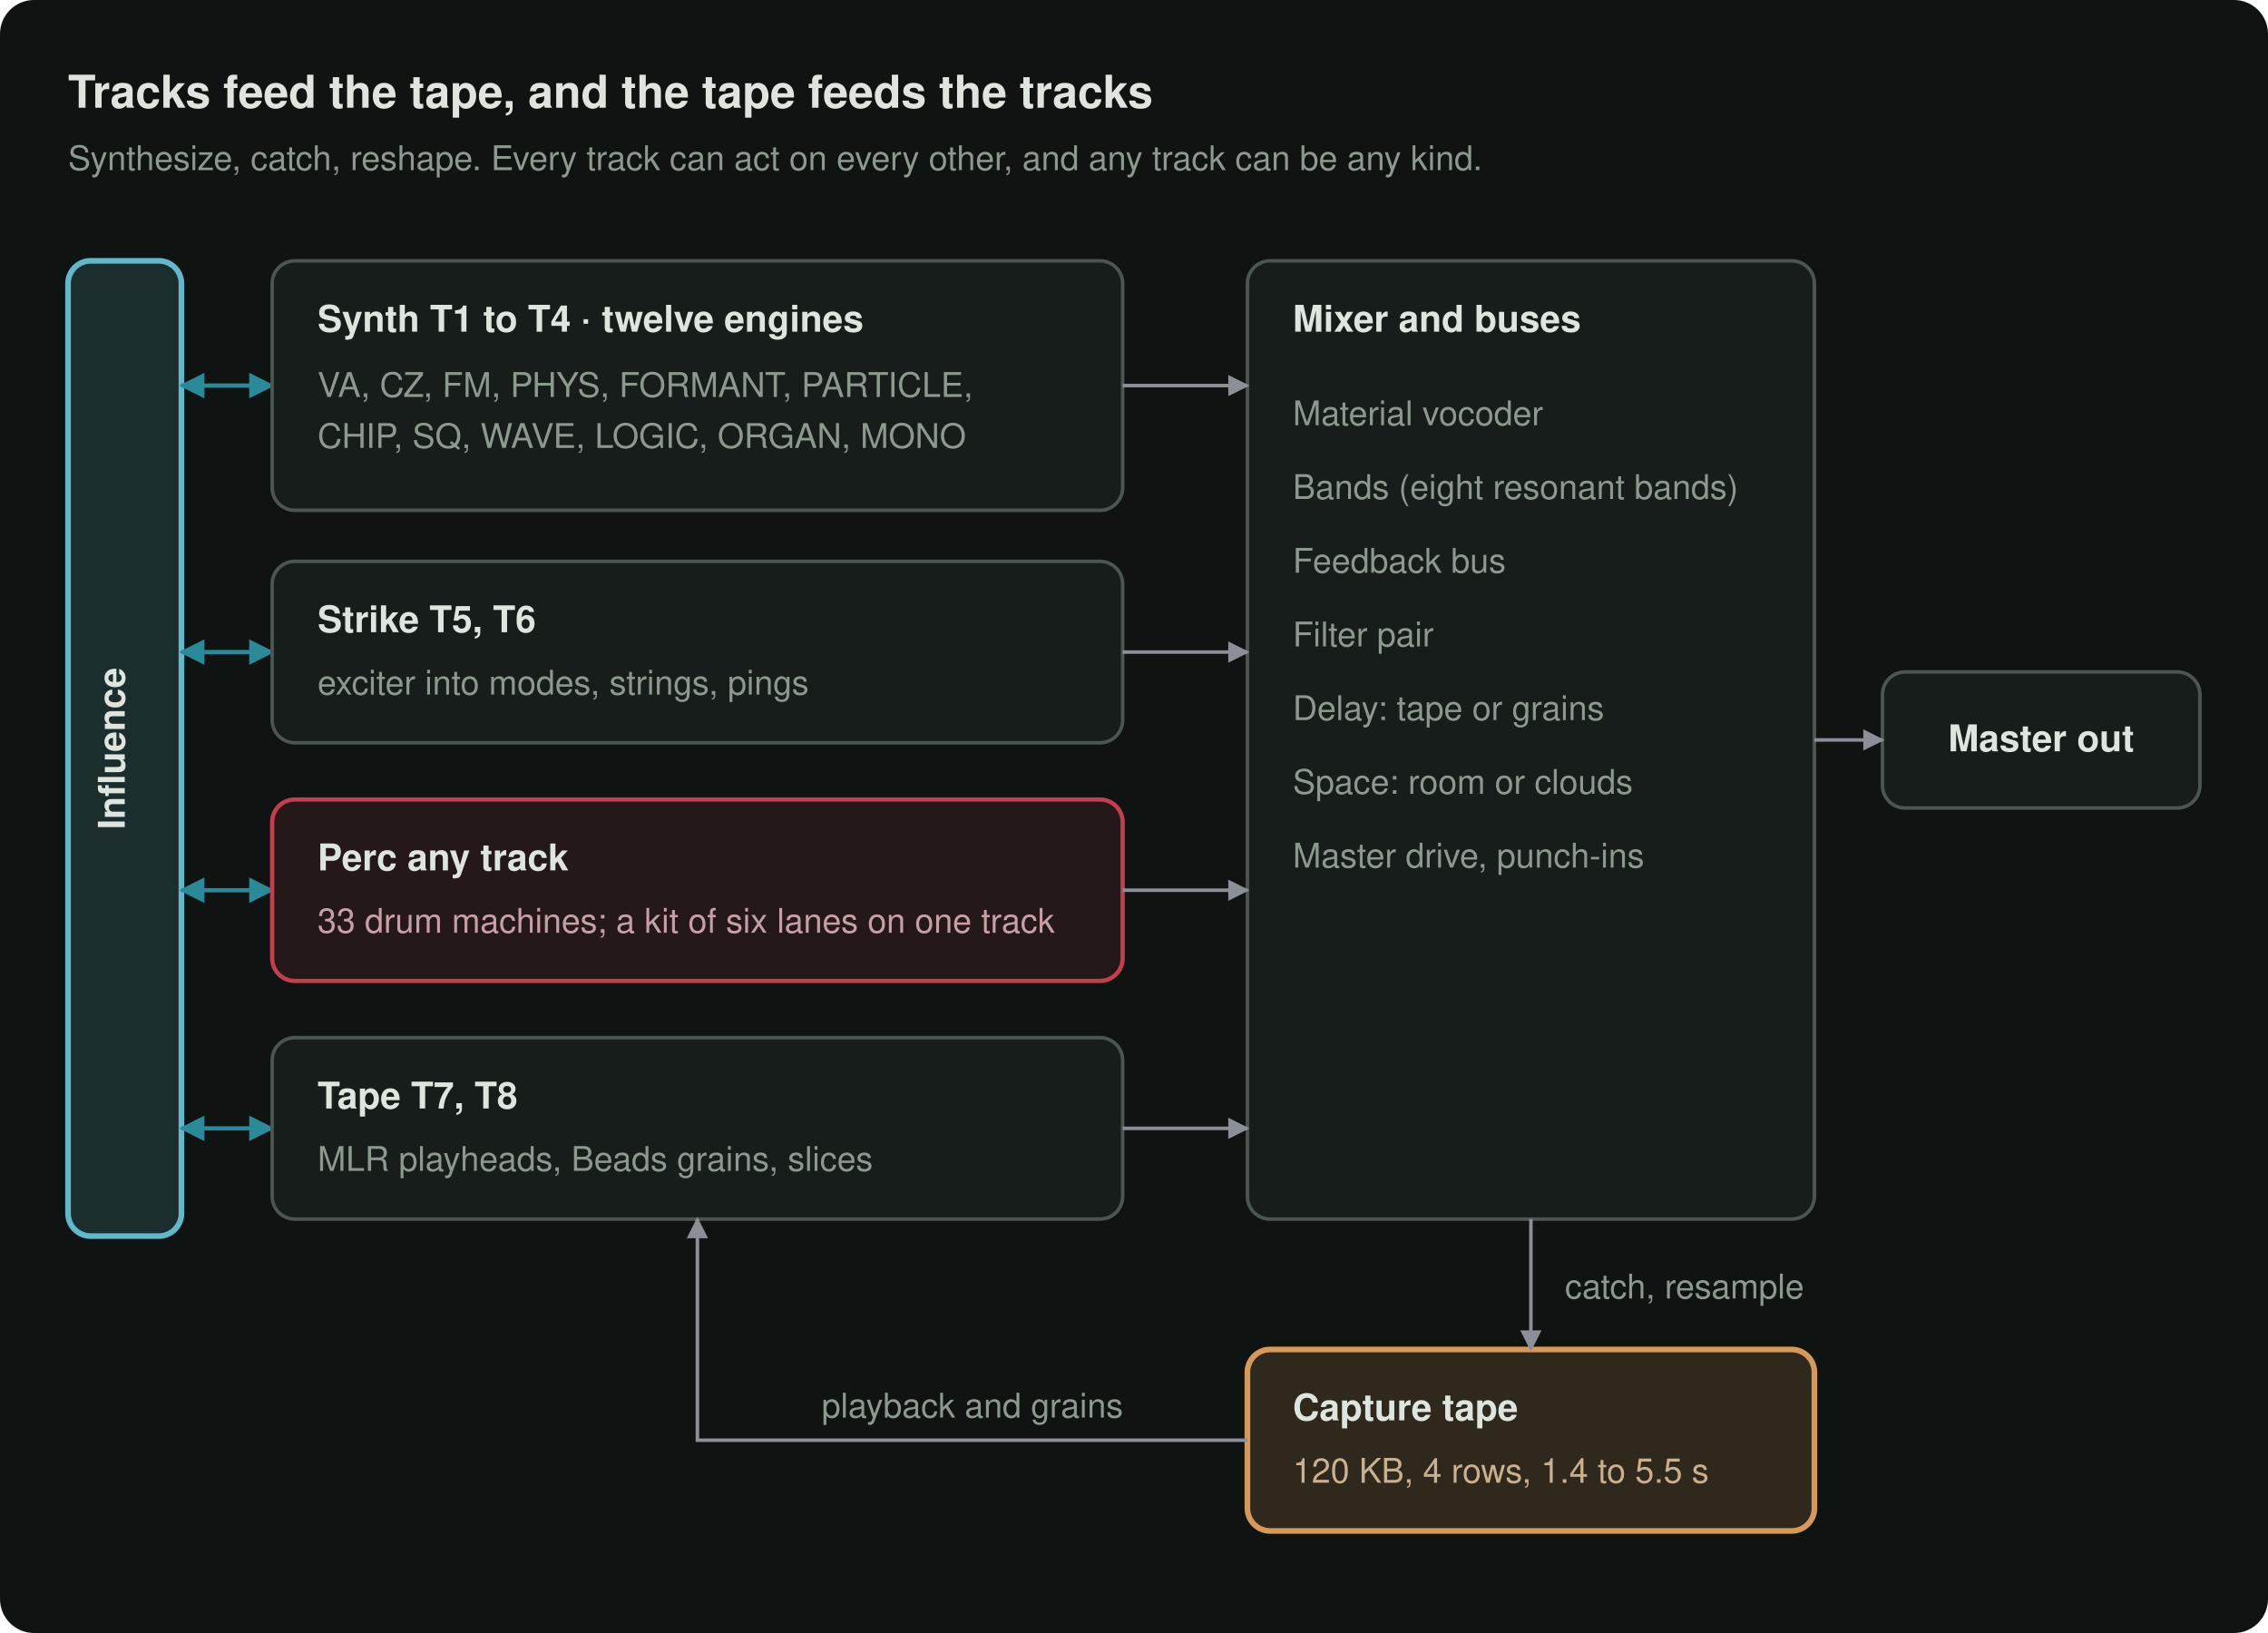
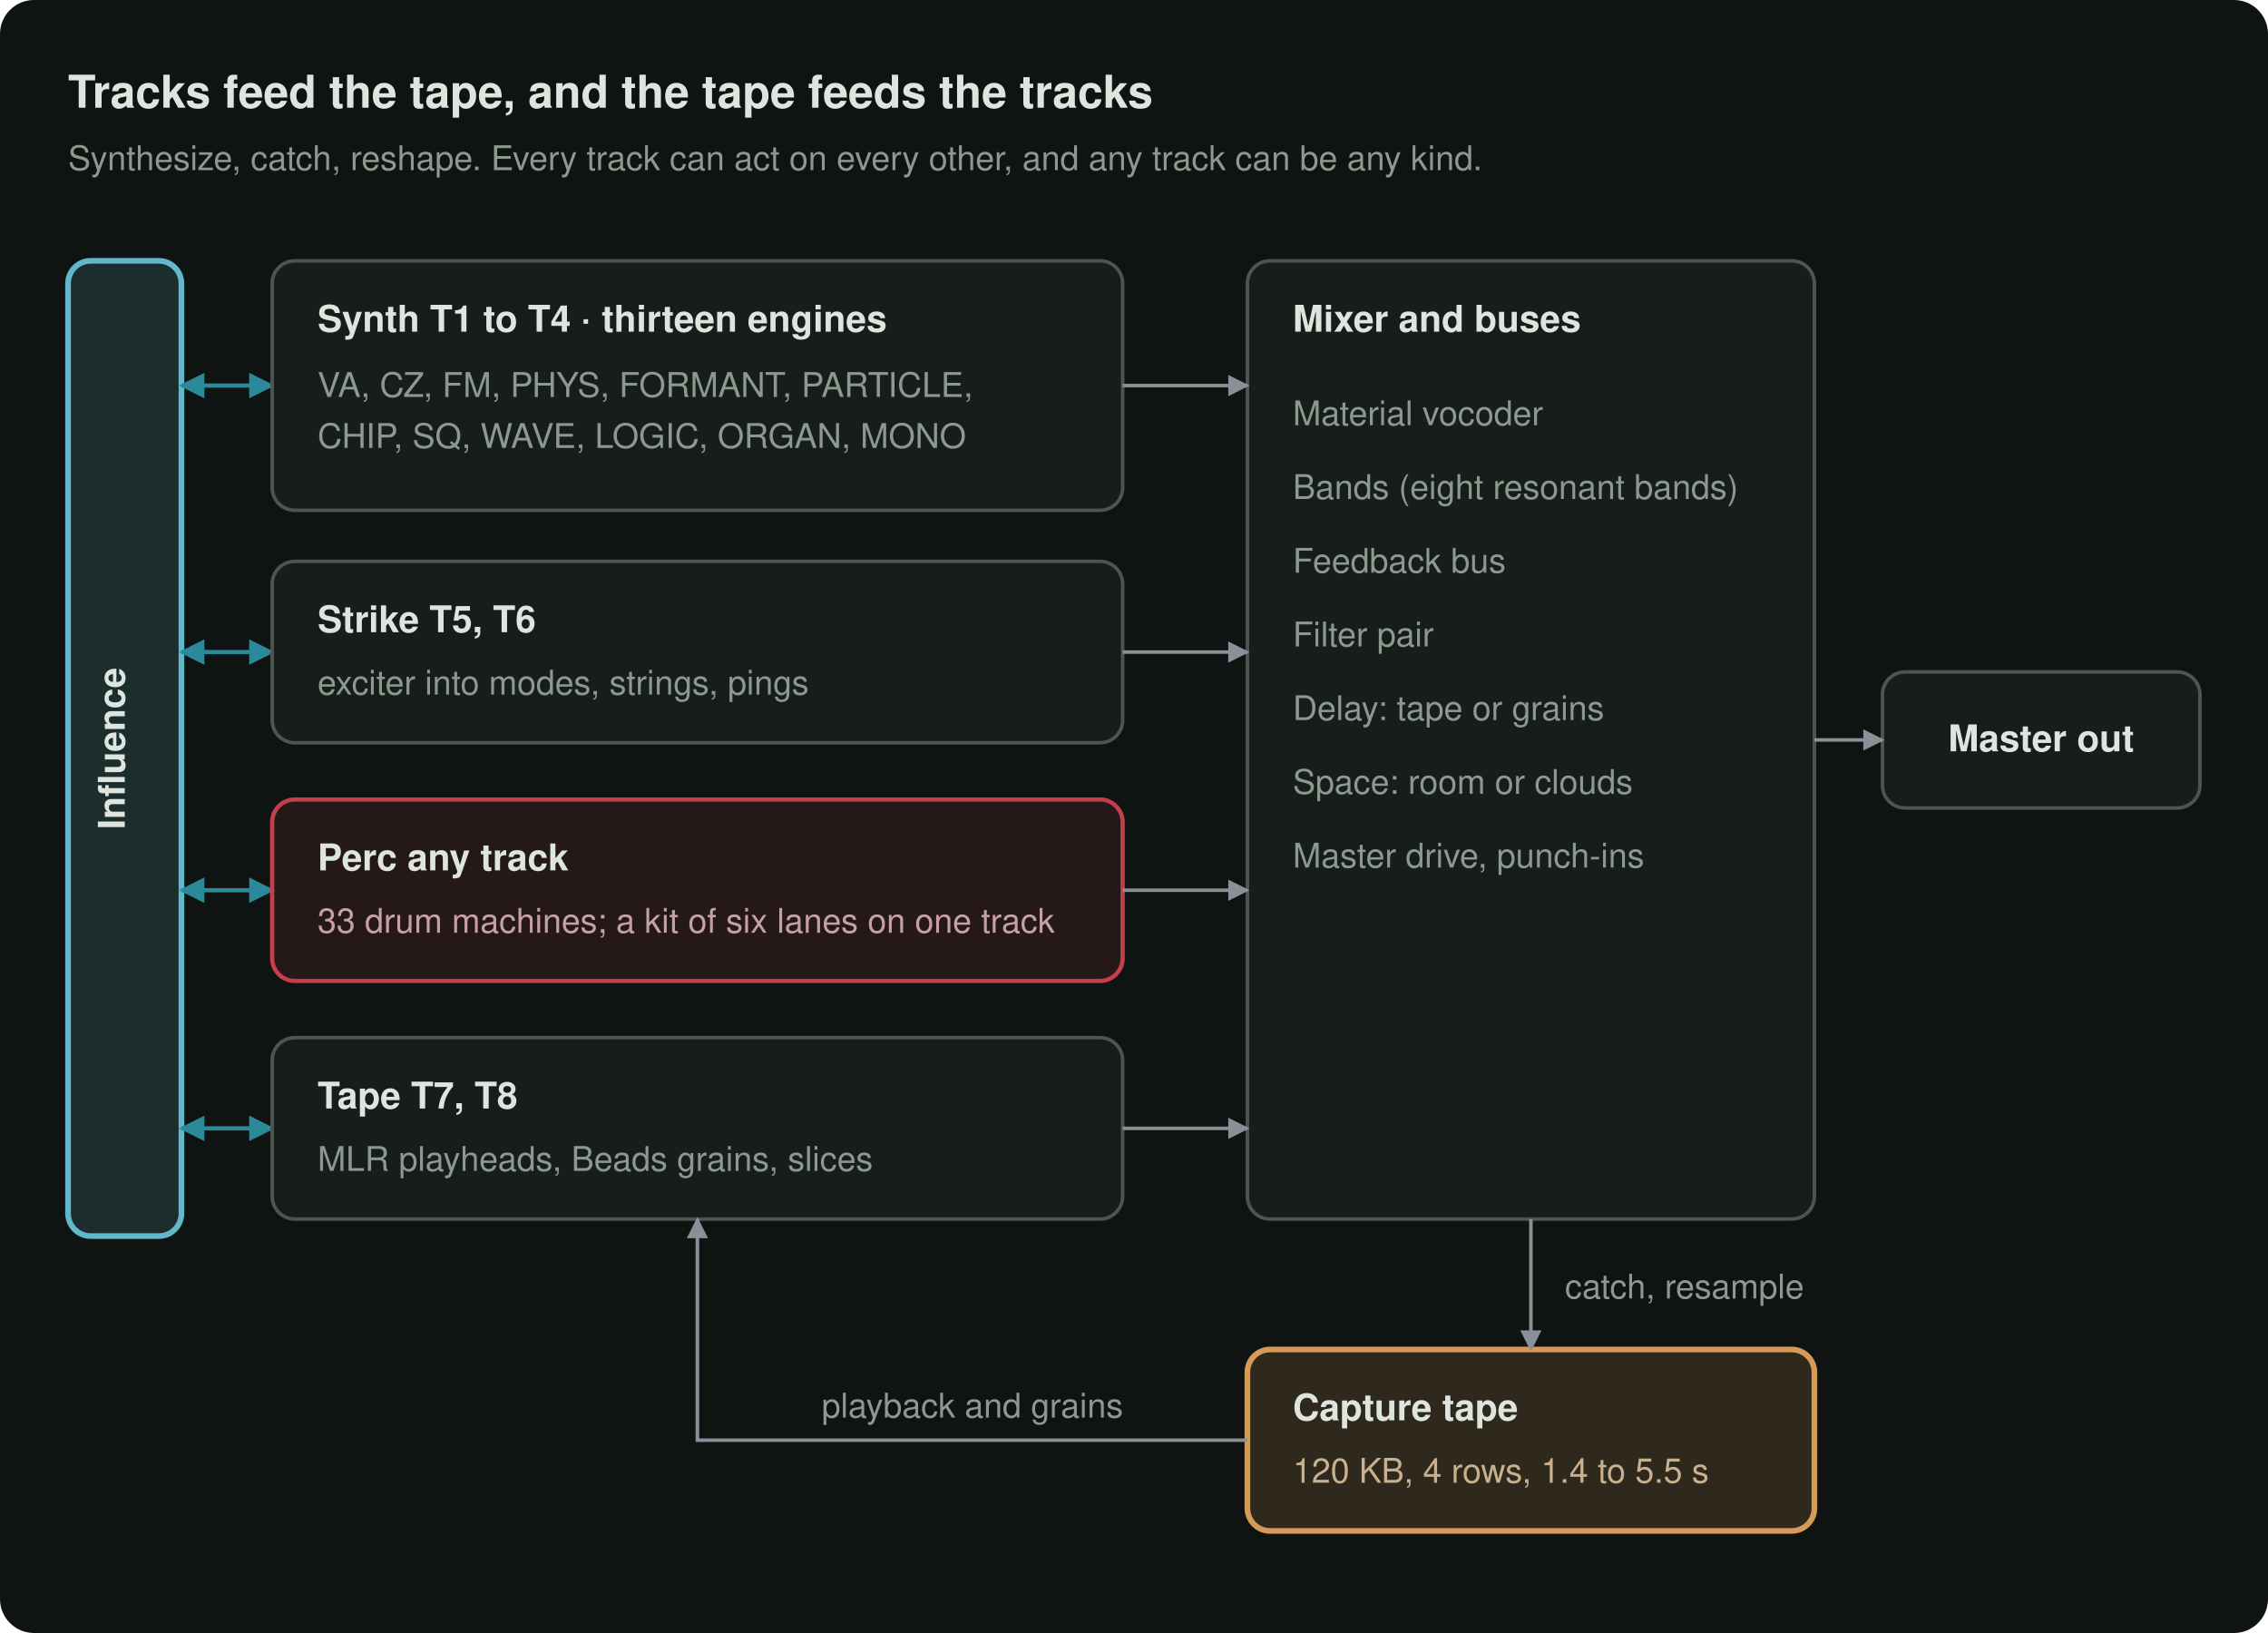
<svg xmlns="http://www.w3.org/2000/svg" viewBox="0 0 800 576" width="800" height="576" font-family="-apple-system, 'Segoe UI', Helvetica, Arial, sans-serif" font-size="13" role="img" aria-label="Tracks feed the tape, and the tape feeds the tracks">
  <defs>
    <marker id="sf-arrow" viewBox="0 0 10 10" refX="9" refY="5" markerWidth="6" markerHeight="6" orient="auto-start-reverse">
      <path d="M0 0L10 5L0 10z" fill="#8a8f98" />
    </marker>
    <marker id="sf-arrow-teal" viewBox="0 0 10 10" refX="9" refY="5" markerWidth="6" markerHeight="6" orient="auto-start-reverse">
      <path d="M0 0L10 5L0 10z" fill="#2b8a99" />
    </marker>
  </defs>
  <rect x="0" y="0" width="800" height="576" rx="12" fill="#0f1311" />
  <text x="24" y="38" font-size="16" font-weight="600" fill="#dde5de">Tracks feed the tape, and the tape feeds the tracks</text>
  <text x="24" y="60" font-size="12" fill="#8c998f">Synthesize, catch, reshape. Every track can act on every other, and any track can be any kind.</text>
  <rect x="24" y="92" width="40" height="344" rx="8" fill="#62b8cb" fill-opacity="0.16" stroke="#62b8cb" stroke-width="2" />
  <text x="44" y="264" transform="rotate(-90 44 264)" text-anchor="middle" font-weight="600" fill="#dde5de">Influence</text>
  <g fill="none" stroke="#2b8a99" stroke-width="1.5">
    <path d="M64 136H96" marker-end="url(#sf-arrow-teal)" marker-start="url(#sf-arrow-teal)" />
    <path d="M64 230H96" marker-end="url(#sf-arrow-teal)" marker-start="url(#sf-arrow-teal)" />
    <path d="M64 314H96" marker-end="url(#sf-arrow-teal)" marker-start="url(#sf-arrow-teal)" />
    <path d="M64 398H96" marker-end="url(#sf-arrow-teal)" marker-start="url(#sf-arrow-teal)" />
  </g>
  <g fill="#171d1a" stroke="#4a564f" stroke-width="1.25">
    <rect x="96" y="92" width="300" height="88" rx="8" />
    <rect x="96" y="198" width="300" height="64" rx="8" />
    <rect x="96" y="366" width="300" height="64" rx="8" />
  </g>
  <rect x="96" y="282" width="300" height="64" rx="8" fill="#c43e4c" fill-opacity="0.12" stroke="#c43e4c" stroke-width="1.5" />
-   <text x="112" y="117" font-weight="600" fill="#dde5de">Synth  T1 to T4 · twelve engines</text>
+   <text x="112" y="117" font-weight="600" fill="#dde5de">Synth  T1 to T4 · thirteen engines</text>
  <text x="112" y="140" font-size="12" fill="#8c998f">VA, CZ, FM, PHYS, FORMANT, PARTICLE,</text>
  <text x="112" y="158" font-size="12" fill="#8c998f">CHIP, SQ, WAVE, LOGIC, ORGAN, MONO</text>
  <text x="112" y="223" font-weight="600" fill="#dde5de">Strike  T5, T6</text>
  <text x="112" y="245" font-size="12" fill="#8c998f">exciter into modes, strings, pings</text>
  <text x="112" y="307" font-weight="600" fill="#dde5de">Perc  any track</text>
  <text x="112" y="329" font-size="12" fill="#c7a0a5">33 drum machines; a kit of six lanes on one track</text>
  <text x="112" y="391" font-weight="600" fill="#dde5de">Tape  T7, T8</text>
  <text x="112" y="413" font-size="12" fill="#8c998f">MLR playheads, Beads grains, slices</text>
  <rect x="440" y="92" width="200" height="338" rx="8" fill="#171d1a" stroke="#4a564f" stroke-width="1.25" />
  <text x="456" y="117" font-weight="600" fill="#dde5de">Mixer and buses</text>
  <text x="456" y="150" font-size="12" fill="#8c998f">Material vocoder</text>
  <text x="456" y="176" font-size="12" fill="#8c998f">Bands (eight resonant bands)</text>
  <text x="456" y="202" font-size="12" fill="#8c998f">Feedback bus</text>
  <text x="456" y="228" font-size="12" fill="#8c998f">Filter pair</text>
  <text x="456" y="254" font-size="12" fill="#8c998f">Delay: tape or grains</text>
  <text x="456" y="280" font-size="12" fill="#8c998f">Space: room or clouds</text>
  <text x="456" y="306" font-size="12" fill="#8c998f">Master drive, punch-ins</text>
  <rect x="664" y="237" width="112" height="48" rx="8" fill="#171d1a" stroke="#4a564f" stroke-width="1.25" />
  <text x="720" y="265" text-anchor="middle" font-weight="600" fill="#dde5de">Master out</text>
  <rect x="440" y="476" width="200" height="64" rx="8" fill="#d69a58" fill-opacity="0.16" stroke="#d69a58" stroke-width="2" />
  <text x="456" y="501" font-weight="600" fill="#dde5de">Capture tape</text>
  <text x="456" y="523" font-size="12" fill="#c9b08e">120 KB, 4 rows, 1.4 to 5.5 s</text>
  <g fill="none" stroke="#8a8f98" stroke-width="1.25">
    <path d="M396 136H440" marker-end="url(#sf-arrow)" />
    <path d="M396 230H440" marker-end="url(#sf-arrow)" />
    <path d="M396 314H440" marker-end="url(#sf-arrow)" />
    <path d="M396 398H440" marker-end="url(#sf-arrow)" />
    <path d="M640 261H664" marker-end="url(#sf-arrow)" />
    <path d="M540 430V476" marker-end="url(#sf-arrow)" />
    <path d="M440 508H246V430" marker-end="url(#sf-arrow)" />
  </g>
  <text x="552" y="458" font-size="12" fill="#8c998f">catch, resample</text>
  <text x="343" y="500" text-anchor="middle" font-size="12" fill="#8c998f">playback and grains</text>
</svg>
